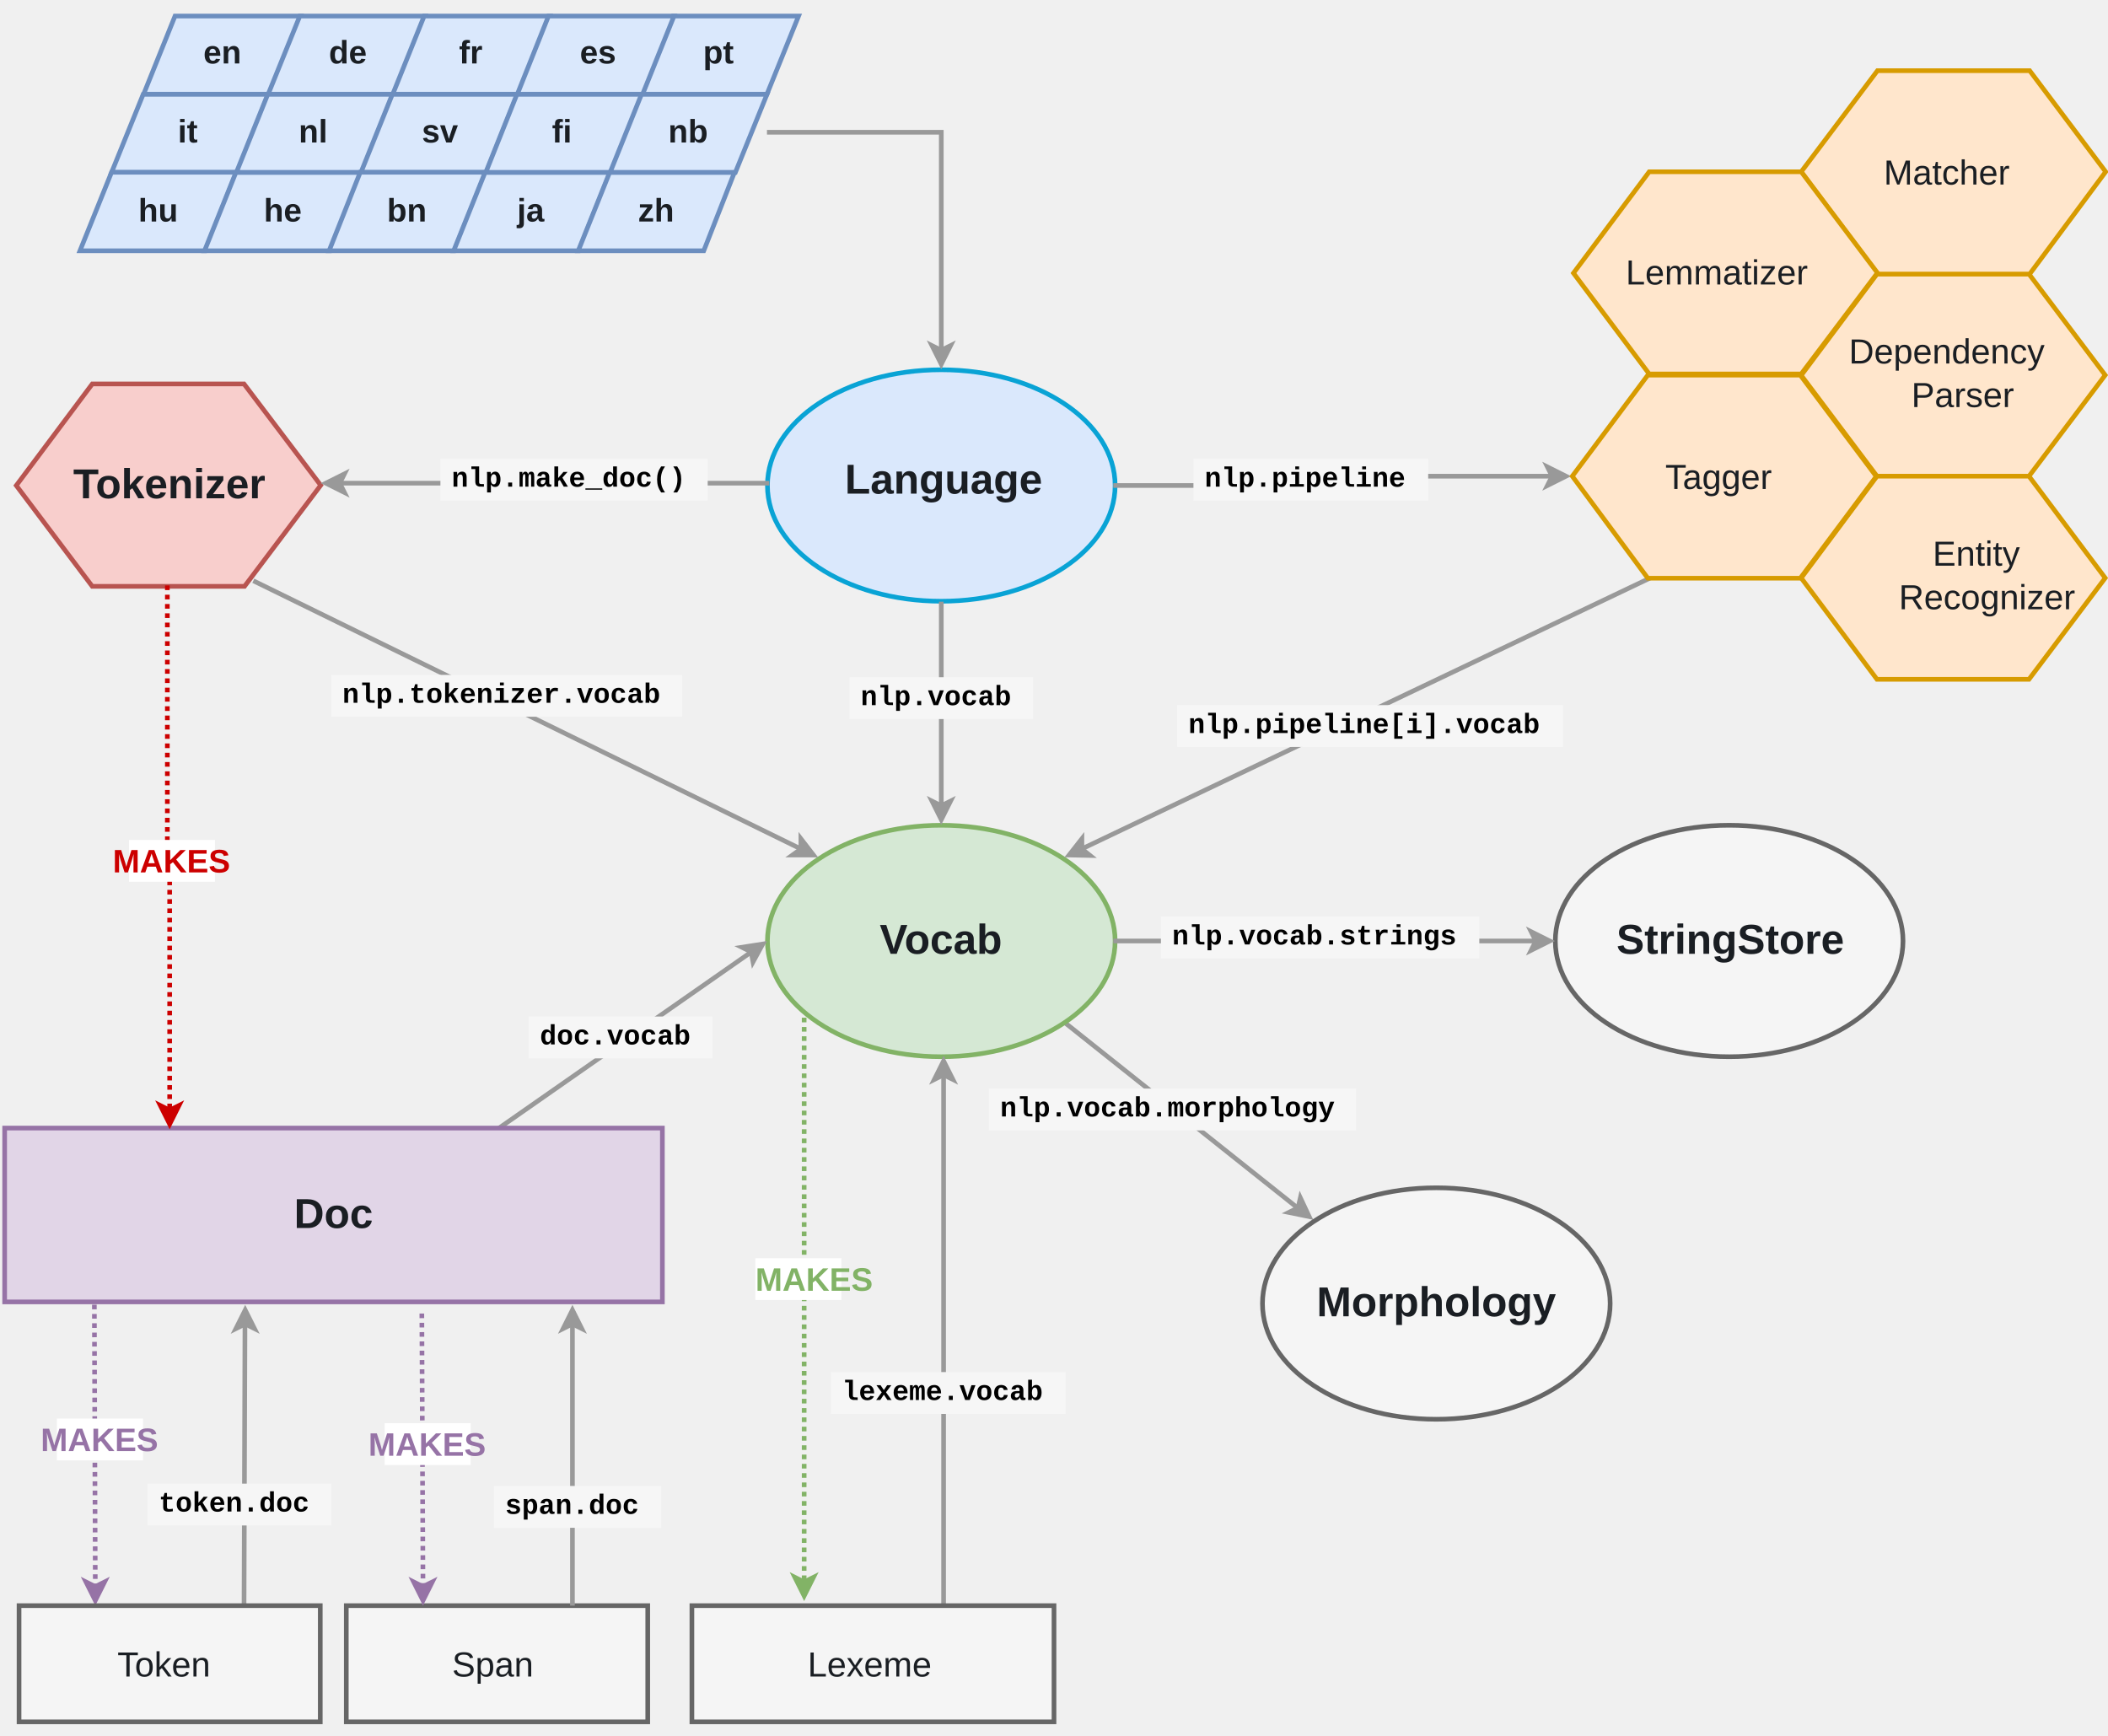
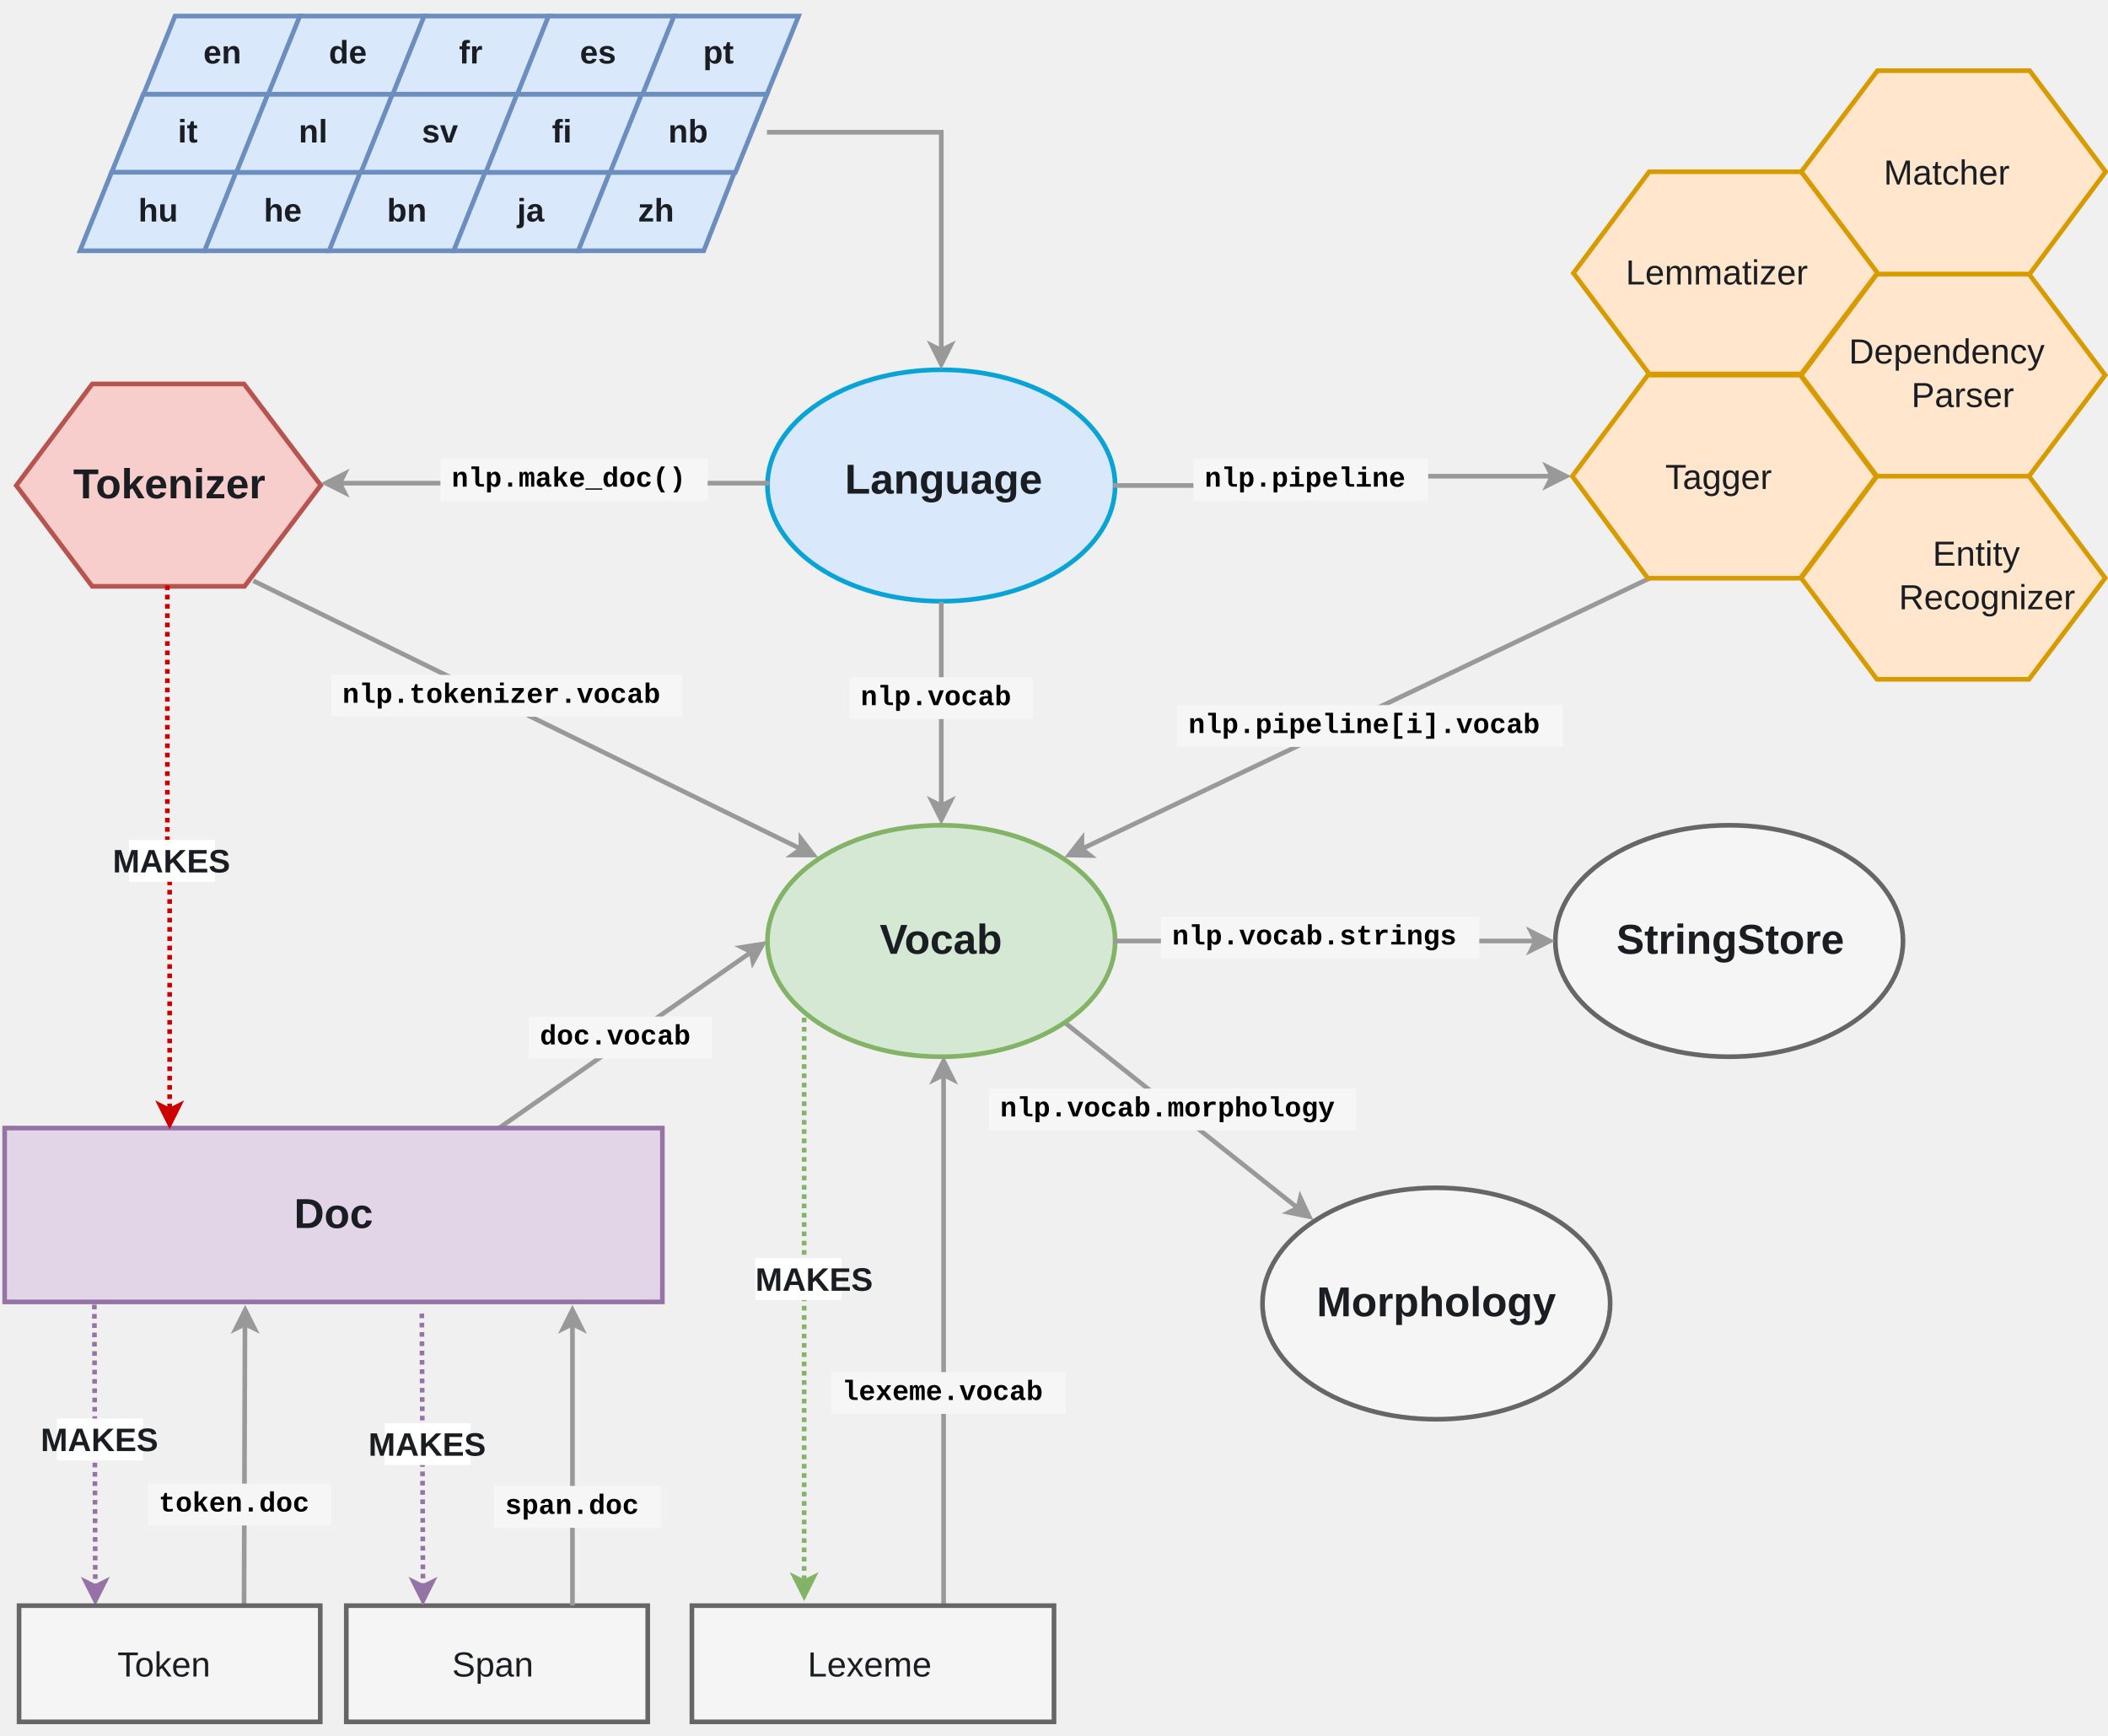
- <svg xmlns="http://www.w3.org/2000/svg" class="o-svg" viewBox="-1 -1 907 737" width="906" height="746">
-   <style>
-         .svg__architecture__text-large, .svg__architecture__text-medium, .svg__architecture__text-small {
-             font-family: Arial, sans-serif;
-             fill: #1a1e23
-         }
-         .svg__architecture__text-large { font-size: 18px; font-weight: bold }
-         .svg__architecture__text-medium { font-size: 15px }
-         .svg__architecture__text-small { font-size: 14px; font-weight: bold }
-         .svg__architecture__text-code {  font: 600 12px Menlo, Monaco, Consolas, "Liberation Mono", "Courier New", monospace }
-     </style>
+ <svg xmlns="http://www.w3.org/2000/svg" width="906" height="746" class="o-svg" viewBox="-1 -1 907 737">
+   <style>.svg__architecture__text-large,.svg__architecture__text-medium,.svg__architecture__text-small{font-family:Arial,sans-serif;fill:#1a1e23}.svg__architecture__text-large{font-size:18px;font-weight:700}.svg__architecture__text-medium{font-size:15px}.svg__architecture__text-small{font-size:14px;font-weight:700}.svg__architecture__text-code{font:600 12px Menlo,Monaco,Consolas,"Liberation Mono","Courier New",monospace}</style>
  <ellipse cx="404" cy="203" fill="#dae8fc" stroke="#09a3d5" stroke-width="2" rx="74.8" ry="49.8" />
-   <text class="svg__architecture__text-large" transform="translate(362.5 206.5)" width="81" height="40">Language</text>
-   <path fill="none" stroke="#82b366" stroke-width="2" stroke-miterlimit="10" d="M345 432v242.8" stroke-dasharray="2 2" />
-   <path fill="#82b366" stroke="#82b366" stroke-width="2" stroke-miterlimit="10" d="M345 680.8l-4-8 4 2 4-2z" />
-   <rect fill="#fff" transform="translate(324 535.5)" width="37" height="18" />
-   <text class="svg__architecture__text-small" dy="1em" style="fill: #82b366" transform="translate(324 535.5)" width="37" height="18">MAKES</text>
-   <path fill="none" stroke="#999" stroke-width="2" stroke-miterlimit="10" d="M457 434l100.5 80" />
-   <path fill="#999" stroke="#999" stroke-width="2" stroke-miterlimit="10" d="M562.3 517.6l-8.8-1.8 4-2 1-4.3z" />
-   <rect fill="#f6f6f6" transform="translate(424.5 462.5)" width="158" height="18" />
-   <text class="svg__architecture__text-code" dy="1em" dx="0.4em" transform="translate(424.5 462.5)" width="158" height="18">nlp.vocab.morphology</text>
+   <text width="81" height="40" class="svg__architecture__text-large" transform="translate(362.5 206.5)">Language</text>
+   <path fill="none" stroke="#82b366" stroke-dasharray="2 2" stroke-miterlimit="10" stroke-width="2" d="M345 432v242.8" />
+   <path fill="#82b366" stroke="#82b366" stroke-miterlimit="10" stroke-width="2" d="M345 680.8l-4-8 4 2 4-2z" />
+   <rect width="37" height="18" fill="#fff" transform="translate(324 535.5)" />
+   <text width="37" height="18" fill="#82b366" class="svg__architecture__text-small" dy="1em" transform="translate(324 535.5)">MAKES</text>
+   <path fill="none" stroke="#999" stroke-miterlimit="10" stroke-width="2" d="M457 434l100.5 80" />
+   <path fill="#999" stroke="#999" stroke-miterlimit="10" stroke-width="2" d="M562.3 517.6l-8.8-1.8 4-2 1-4.3z" />
+   <rect width="158" height="18" fill="#f6f6f6" transform="translate(424.5 462.5)" />
+   <text width="158" height="18" class="svg__architecture__text-code" dx=".4em" dy="1em" transform="translate(424.5 462.5)">nlp.vocab.morphology</text>
  <ellipse cx="404" cy="399" fill="#d5e8d4" stroke="#82b366" stroke-width="2" rx="74.8" ry="49.8" />
-   <text class="svg__architecture__text-large" dy="1em" transform="translate(377.5 386.5)" width="51" height="22">Vocab</text>
-   <path fill="none" stroke="#999" stroke-width="2" stroke-miterlimit="10" d="M404 253v87.8" />
-   <path fill="#999" stroke="#999" stroke-width="2" stroke-miterlimit="10" d="M404 346.8l-4-8 4 2 4-2z" />
-   <rect fill="#f6f6f6" transform="translate(364.5 285.5)" width="79" height="18" />
-   <text class="svg__architecture__text-code" dy="1em" dx="0.4em" transform="translate(364.5 285.5)" width="79" height="18">nlp.vocab</text>
+   <text width="51" height="22" class="svg__architecture__text-large" dy="1em" transform="translate(377.5 386.5)">Vocab</text>
+   <path fill="none" stroke="#999" stroke-miterlimit="10" stroke-width="2" d="M404 253v87.8" />
+   <path fill="#999" stroke="#999" stroke-miterlimit="10" stroke-width="2" d="M404 346.8l-4-8 4 2 4-2z" />
+   <rect width="79" height="18" fill="#f6f6f6" transform="translate(364.5 285.5)" />
+   <text width="79" height="18" class="svg__architecture__text-code" dx=".4em" dy="1em" transform="translate(364.5 285.5)">nlp.vocab</text>
  <ellipse cx="743" cy="399" fill="#f5f5f5" stroke="#666" stroke-width="2" rx="74.8" ry="49.8" />
-   <text class="svg__architecture__text-large" transform="translate(694.5 386.5)" dy="1em" width="95" height="22">StringStore</text>
-   <path fill="none" stroke="#999" stroke-width="2" stroke-miterlimit="10" d="M478 399h181.8" />
-   <path fill="#999" stroke="#999" stroke-width="2" stroke-miterlimit="10" d="M665.8 399l-8 4 2-4-2-4z" />
-   <rect fill="#f6f6f6" transform="translate(498.5 388.5)" width="137" height="18" />
-   <text class="svg__architecture__text-code" dy="1em" dx="0.4em" transform="translate(498.5 388.5)" width="137" height="18">nlp.vocab.strings</text>
-   <path fill="none" stroke="#999" stroke-width="2" stroke-miterlimit="10" d="M108 244l235.6 115.4" />
-   <path fill="#999" stroke="#999" stroke-width="2" stroke-miterlimit="10" d="M349 362h-9l3.6-2.6V355z" />
-   <rect fill="#f6f6f6" transform="translate(141.5 284.5)" width="151" height="18" />
-   <text class="svg__architecture__text-code" dy="1em" dx="0.4em" transform="translate(141.5 284.5)" width="151" height="18">nlp.tokenizer.vocab</text>
-   <path fill="#f8cecc" stroke="#b85450" stroke-width="2" stroke-miterlimit="10" d="M38.7 159.3H104l33 43.6-32.8 43.5H38.7L6 203z" />
-   <text class="svg__architecture__text-large" transform="translate(30.5 190.5)" dy="1em" width="80" height="22">Tokenizer</text>
-   <path fill="none" stroke="#999" stroke-width="2" stroke-miterlimit="10" d="M329 203v-1H145.2" />
-   <path fill="#999" stroke="#999" stroke-width="2" stroke-miterlimit="10" d="M139.2 202l8-4-2 4 2 4z" />
-   <rect fill="#f6f6f6" transform="translate(188.5 191.5)" width="115" height="18" />
-   <text class="svg__architecture__text-code" dy="1em" dx="0.4em" transform="translate(188.5 191.5)" width="115" height="18">nlp.make_doc()</text>
-   <path fill="none" stroke="#999" stroke-width="2" stroke-miterlimit="10" d="M478 203h83v-4h105.8" />
-   <path fill="#999" stroke="#999" stroke-width="2" stroke-miterlimit="10" d="M672.8 199l-8 4 2-4-2-4z" />
-   <rect fill="#f6f6f6" transform="translate(512.5 191.5)" width="101" height="18" />
-   <text class="svg__architecture__text-code" dy="1em" dx="0.4em" transform="translate(512.5 191.5)" width="101" height="18">nlp.pipeline</text>
-   <path fill="none" stroke="#999" stroke-width="2" stroke-miterlimit="10" d="M709 242.8L464.4 359.4" />
-   <path fill="#999" stroke="#999" stroke-width="2" stroke-miterlimit="10" d="M459 362l5.5-7v4.4l3.5 2.8z" />
-   <rect fill="#f6f6f6" transform="translate(505.5 297.5)" width="166" height="18" />
-   <text class="svg__architecture__text-code" dy="1em" dx="0.4em" transform="translate(505.5 297.5)" width="166" height="18">nlp.pipeline[i].vocab</text>
-   <path fill="#dae8fc" stroke="#6c8ebf" stroke-width="2" stroke-miterlimit="10" d="M275.3 34.6L288.6 1h54L329 34.6z" />
-   <text class="svg__architecture__text-small" dy="0.85em" transform="translate(301.5 9.5)" width="12" height="14">pt</text>
-   <path fill="#dae8fc" stroke="#6c8ebf" stroke-width="2" stroke-miterlimit="10" d="M60.8 34.6L74.3 1h54l-13.6 33.6z" />
-   <text class="svg__architecture__text-small" dy="0.85em" transform="translate(86.5 9.5)" width="14" height="14">en</text>
-   <path fill="#dae8fc" stroke="#6c8ebf" stroke-width="2" stroke-miterlimit="10" d="M114.4 34.6L128 1h53.8l-13.5 33.6z" />
-   <text class="svg__architecture__text-small" dy="0.85em" transform="translate(140.5 9.5)" width="14" height="14">de</text>
-   <path fill="#dae8fc" stroke="#6c8ebf" stroke-width="2" stroke-miterlimit="10" d="M168 34.6L181.5 1h54l-13.6 33.6z" />
-   <text class="svg__architecture__text-small" dy="0.85em" transform="translate(196.5 9.5)" width="8" height="14">fr</text>
-   <path fill="#dae8fc" stroke="#6c8ebf" stroke-width="2" stroke-miterlimit="10" d="M221.6 34.6L235 1h54l-13.5 33.6z" />
-   <text class="svg__architecture__text-small" dy="0.85em" transform="translate(248.5 9.5)" width="12" height="14">es</text>
-   <path fill="#dae8fc" stroke="#6c8ebf" stroke-width="2" stroke-miterlimit="10" d="M47 68.3l13.6-33.6h53.8L101 68.3z" />
-   <text class="svg__architecture__text-small" dy="0.85em" transform="translate(75.5 43.5)" width="8" height="14">it</text>
-   <path fill="#dae8fc" stroke="#6c8ebf" stroke-width="2" stroke-miterlimit="10" d="M100.7 68.3l13.5-33.6H168l-13.4 33.6z" />
-   <text class="svg__architecture__text-small" dy="0.85em" transform="translate(127.5 43.5)" width="12" height="14">nl</text>
-   <path fill="#dae8fc" stroke="#6c8ebf" stroke-width="2" stroke-miterlimit="10" d="M154.3 68.3l13.5-33.6h53.8l-13.4 33.6z" />
-   <text class="svg__architecture__text-small" dy="0.85em" transform="translate(180.5 43.5)" width="12" height="14">sv</text>
-   <path fill="#dae8fc" stroke="#6c8ebf" stroke-width="2" stroke-miterlimit="10" d="M208 68.3l13.4-33.6h53.8L262 68.3z" />
-   <text class="svg__architecture__text-small" dy="0.85em" transform="translate(236.5 43.5)" width="8" height="14">fi</text>
-   <path fill="#dae8fc" stroke="#6c8ebf" stroke-width="2" stroke-miterlimit="10" d="M261.5 68.3L275 34.7h54l-13.6 33.6z" />
-   <text class="svg__architecture__text-small" dy="0.85em" transform="translate(286.5 43.5)" width="16" height="14">nb</text>
-   <path fill="#dae8fc" stroke="#6c8ebf" stroke-width="2" stroke-miterlimit="10" d="M33.4 102L47 68.2h53.7L87.3 102z" />
-   <text class="svg__architecture__text-small" dy="0.85em" transform="translate(58.5 77.5)" width="16" height="14">hu</text>
-   <path fill="#dae8fc" stroke="#6c8ebf" stroke-width="2" stroke-miterlimit="10" d="M87 102l13.5-33.7h53.8L141 102z" />
-   <text class="svg__architecture__text-small" dy="0.85em" transform="translate(112.5 77.5)" width="14" height="14">he</text>
-   <path fill="#dae8fc" stroke="#6c8ebf" stroke-width="2" stroke-miterlimit="10" d="M140.6 102L154 68.2h54L194.4 102z" />
-   <text class="svg__architecture__text-small" dy="0.85em" transform="translate(165.5 77.5)" width="16" height="14">bn</text>
-   <path fill="#dae8fc" stroke="#6c8ebf" stroke-width="2" stroke-miterlimit="10" d="M194.2 102l13.5-33.7h53.8L248 102z" />
-   <text transform="translate(221.5 77.5)" class="svg__architecture__text-small" dy="0.85em" width="10" height="14">ja</text>
-   <path fill="#dae8fc" stroke="#6c8ebf" stroke-width="2" stroke-miterlimit="10" d="M247.8 102l13.5-33.7H315L301.8 102z" />
-   <text class="svg__architecture__text-small" dy="0.85em" transform="translate(273.5 77.5)" width="14" height="14">zh</text>
-   <path fill="none" stroke="#999" stroke-width="2" stroke-miterlimit="10" d="M329 51h75v93.8" />
-   <path fill="#999" stroke="#999" stroke-width="2" stroke-miterlimit="10" d="M404 150.8l-4-8 4 2 4-2z" />
-   <path fill="none" stroke="#999" stroke-width="2" stroke-miterlimit="10" d="M213 480l109.3-76.3" />
-   <path fill="#999" stroke="#999" stroke-width="2" stroke-miterlimit="10" d="M327.2 400.3L323 408l-.8-4.3-4-2z" />
-   <rect fill="#f6f6f6" transform="translate(226.5 431.5)" width="79" height="18" />
-   <text class="svg__architecture__text-code" dy="1em" dx="0.4em" transform="translate(226.5 431.5)" width="79" height="18">doc.vocab</text>
-   <path fill="none" stroke="#9673a6" stroke-width="2" stroke-miterlimit="10" d="M39.6 555.5l.4 121.3" stroke-dasharray="2 2" />
-   <path fill="#9673a6" stroke="#9673a6" stroke-width="2" stroke-miterlimit="10" d="M40 682.8l-4-8 4 2 4-2z" />
-   <rect fill="#fff" transform="translate(23.5 604.5)" width="37" height="18" />
-   <text class="svg__architecture__text-small" style="fill: #9673a6" dy="1em" dx="-0.5em" transform="translate(23.5 604.5)" width="37" height="18">MAKES</text>
+   <text width="95" height="22" class="svg__architecture__text-large" dy="1em" transform="translate(694.5 386.5)">StringStore</text>
+   <path fill="none" stroke="#999" stroke-miterlimit="10" stroke-width="2" d="M478 399h181.8" />
+   <path fill="#999" stroke="#999" stroke-miterlimit="10" stroke-width="2" d="M665.8 399l-8 4 2-4-2-4z" />
+   <rect width="137" height="18" fill="#f6f6f6" transform="translate(498.5 388.5)" />
+   <text width="137" height="18" class="svg__architecture__text-code" dx=".4em" dy="1em" transform="translate(498.5 388.5)">nlp.vocab.strings</text>
+   <path fill="none" stroke="#999" stroke-miterlimit="10" stroke-width="2" d="M108 244l235.6 115.4" />
+   <path fill="#999" stroke="#999" stroke-miterlimit="10" stroke-width="2" d="M349 362h-9l3.6-2.6V355z" />
+   <rect width="151" height="18" fill="#f6f6f6" transform="translate(141.5 284.5)" />
+   <text width="151" height="18" class="svg__architecture__text-code" dx=".4em" dy="1em" transform="translate(141.5 284.5)">nlp.tokenizer.vocab</text>
+   <path fill="#f8cecc" stroke="#b85450" stroke-miterlimit="10" stroke-width="2" d="M38.7 159.3H104l33 43.6-32.8 43.5H38.7L6 203z" />
+   <text width="80" height="22" class="svg__architecture__text-large" dy="1em" transform="translate(30.5 190.5)">Tokenizer</text>
+   <path fill="none" stroke="#999" stroke-miterlimit="10" stroke-width="2" d="M329 203v-1H145.2" />
+   <path fill="#999" stroke="#999" stroke-miterlimit="10" stroke-width="2" d="M139.2 202l8-4-2 4 2 4z" />
+   <rect width="115" height="18" fill="#f6f6f6" transform="translate(188.5 191.5)" />
+   <text width="115" height="18" class="svg__architecture__text-code" dx=".4em" dy="1em" transform="translate(188.5 191.5)">nlp.make_doc()</text>
+   <path fill="none" stroke="#999" stroke-miterlimit="10" stroke-width="2" d="M478 203h83v-4h105.8" />
+   <path fill="#999" stroke="#999" stroke-miterlimit="10" stroke-width="2" d="M672.8 199l-8 4 2-4-2-4z" />
+   <rect width="101" height="18" fill="#f6f6f6" transform="translate(512.5 191.5)" />
+   <text width="101" height="18" class="svg__architecture__text-code" dx=".4em" dy="1em" transform="translate(512.5 191.5)">nlp.pipeline</text>
+   <path fill="none" stroke="#999" stroke-miterlimit="10" stroke-width="2" d="M709 242.8L464.4 359.4" />
+   <path fill="#999" stroke="#999" stroke-miterlimit="10" stroke-width="2" d="M459 362l5.5-7v4.4l3.5 2.8z" />
+   <rect width="166" height="18" fill="#f6f6f6" transform="translate(505.5 297.5)" />
+   <text width="166" height="18" class="svg__architecture__text-code" dx=".4em" dy="1em" transform="translate(505.5 297.5)">nlp.pipeline[i].vocab</text>
+   <path fill="#dae8fc" stroke="#6c8ebf" stroke-miterlimit="10" stroke-width="2" d="M275.3 34.6L288.6 1h54L329 34.6z" />
+   <text width="12" height="14" class="svg__architecture__text-small" dy=".85em" transform="translate(301.5 9.5)">pt</text>
+   <path fill="#dae8fc" stroke="#6c8ebf" stroke-miterlimit="10" stroke-width="2" d="M60.8 34.6L74.3 1h54l-13.6 33.6z" />
+   <text width="14" height="14" class="svg__architecture__text-small" dy=".85em" transform="translate(86.5 9.5)">en</text>
+   <path fill="#dae8fc" stroke="#6c8ebf" stroke-miterlimit="10" stroke-width="2" d="M114.4 34.6L128 1h53.8l-13.5 33.6z" />
+   <text width="14" height="14" class="svg__architecture__text-small" dy=".85em" transform="translate(140.5 9.5)">de</text>
+   <path fill="#dae8fc" stroke="#6c8ebf" stroke-miterlimit="10" stroke-width="2" d="M168 34.6L181.5 1h54l-13.6 33.6z" />
+   <text width="8" height="14" class="svg__architecture__text-small" dy=".85em" transform="translate(196.5 9.5)">fr</text>
+   <path fill="#dae8fc" stroke="#6c8ebf" stroke-miterlimit="10" stroke-width="2" d="M221.6 34.6L235 1h54l-13.5 33.6z" />
+   <text width="12" height="14" class="svg__architecture__text-small" dy=".85em" transform="translate(248.5 9.5)">es</text>
+   <path fill="#dae8fc" stroke="#6c8ebf" stroke-miterlimit="10" stroke-width="2" d="M47 68.3l13.6-33.6h53.8L101 68.3z" />
+   <text width="8" height="14" class="svg__architecture__text-small" dy=".85em" transform="translate(75.5 43.5)">it</text>
+   <path fill="#dae8fc" stroke="#6c8ebf" stroke-miterlimit="10" stroke-width="2" d="M100.7 68.3l13.5-33.6H168l-13.4 33.6z" />
+   <text width="12" height="14" class="svg__architecture__text-small" dy=".85em" transform="translate(127.5 43.5)">nl</text>
+   <path fill="#dae8fc" stroke="#6c8ebf" stroke-miterlimit="10" stroke-width="2" d="M154.3 68.3l13.5-33.6h53.8l-13.4 33.6z" />
+   <text width="12" height="14" class="svg__architecture__text-small" dy=".85em" transform="translate(180.5 43.5)">sv</text>
+   <path fill="#dae8fc" stroke="#6c8ebf" stroke-miterlimit="10" stroke-width="2" d="M208 68.3l13.4-33.6h53.8L262 68.3z" />
+   <text width="8" height="14" class="svg__architecture__text-small" dy=".85em" transform="translate(236.5 43.5)">fi</text>
+   <path fill="#dae8fc" stroke="#6c8ebf" stroke-miterlimit="10" stroke-width="2" d="M261.5 68.3L275 34.7h54l-13.6 33.6z" />
+   <text width="16" height="14" class="svg__architecture__text-small" dy=".85em" transform="translate(286.5 43.5)">nb</text>
+   <path fill="#dae8fc" stroke="#6c8ebf" stroke-miterlimit="10" stroke-width="2" d="M33.4 102L47 68.2h53.7L87.3 102z" />
+   <text width="16" height="14" class="svg__architecture__text-small" dy=".85em" transform="translate(58.5 77.5)">hu</text>
+   <path fill="#dae8fc" stroke="#6c8ebf" stroke-miterlimit="10" stroke-width="2" d="M87 102l13.5-33.7h53.8L141 102z" />
+   <text width="14" height="14" class="svg__architecture__text-small" dy=".85em" transform="translate(112.5 77.5)">he</text>
+   <path fill="#dae8fc" stroke="#6c8ebf" stroke-miterlimit="10" stroke-width="2" d="M140.6 102L154 68.2h54L194.4 102z" />
+   <text width="16" height="14" class="svg__architecture__text-small" dy=".85em" transform="translate(165.5 77.5)">bn</text>
+   <path fill="#dae8fc" stroke="#6c8ebf" stroke-miterlimit="10" stroke-width="2" d="M194.2 102l13.5-33.7h53.8L248 102z" />
+   <text width="10" height="14" class="svg__architecture__text-small" dy=".85em" transform="translate(221.5 77.5)">ja</text>
+   <path fill="#dae8fc" stroke="#6c8ebf" stroke-miterlimit="10" stroke-width="2" d="M247.8 102l13.5-33.7H315L301.8 102z" />
+   <text width="14" height="14" class="svg__architecture__text-small" dy=".85em" transform="translate(273.5 77.5)">zh</text>
+   <path fill="none" stroke="#999" stroke-miterlimit="10" stroke-width="2" d="M329 51h75v93.8" />
+   <path fill="#999" stroke="#999" stroke-miterlimit="10" stroke-width="2" d="M404 150.8l-4-8 4 2 4-2z" />
+   <path fill="none" stroke="#999" stroke-miterlimit="10" stroke-width="2" d="M213 480l109.3-76.3" />
+   <path fill="#999" stroke="#999" stroke-miterlimit="10" stroke-width="2" d="M327.2 400.3L323 408l-.8-4.3-4-2z" />
+   <rect width="79" height="18" fill="#f6f6f6" transform="translate(226.5 431.5)" />
+   <text width="79" height="18" class="svg__architecture__text-code" dx=".4em" dy="1em" transform="translate(226.5 431.5)">doc.vocab</text>
+   <path fill="none" stroke="#9673a6" stroke-dasharray="2 2" stroke-miterlimit="10" stroke-width="2" d="M39.6 555.5l.4 121.3" />
+   <path fill="#9673a6" stroke="#9673a6" stroke-miterlimit="10" stroke-width="2" d="M40 682.8l-4-8 4 2 4-2z" />
+   <rect width="37" height="18" fill="#fff" transform="translate(23.5 604.5)" />
+   <text width="37" height="18" fill="#9673a6" class="svg__architecture__text-small" dx="-.5em" dy="1em" transform="translate(23.5 604.5)">MAKES</text>
  <path fill="#e1d5e7" stroke="#9673a6" stroke-width="2" d="M1 479.5h283v74.8H1z" />
-   <text class="svg__architecture__text-large" dy="1em" transform="translate(125.5 504.5)" width="32" height="22">Doc</text>
-   <path fill="none" stroke="#c00" stroke-width="2" stroke-miterlimit="10" d="M71 246v117h1v108.8" stroke-dasharray="2 2" />
-   <path fill="#c00" stroke="#c00" stroke-width="2" stroke-miterlimit="10" d="M72 477.8l-4-8 4 2 4-2z" />
-   <rect fill="#fff" transform="translate(54.5 355.5)" width="37" height="18" />
-   <text class="svg__architecture__text-small" style="fill: #cc0000" dy="1em" dx="-0.5em" transform="translate(54.5 355.5)" width="37" height="18">MAKES</text>
-   <path fill="none" stroke="#999" stroke-width="2" stroke-miterlimit="10" d="M104 685l.4-121.2" />
-   <path fill="#999" stroke="#999" stroke-width="2" stroke-miterlimit="10" d="M104.5 557.8l4 8-4-2-4 2z" />
-   <rect fill="#f6f6f6" transform="translate(62.5 632.5)" width="79" height="18" />
-   <text class="svg__architecture__text-code" dy="1em" dx="0.4em" transform="translate(62.5 632.5)" width="79" height="18">token.doc</text>
+   <text width="32" height="22" class="svg__architecture__text-large" dy="1em" transform="translate(125.5 504.5)">Doc</text>
+   <path fill="none" stroke="#c00" stroke-dasharray="2 2" stroke-miterlimit="10" stroke-width="2" d="M71 246v117h1v108.8" />
+   <path fill="#c00" stroke="#c00" stroke-miterlimit="10" stroke-width="2" d="M72 477.8l-4-8 4 2 4-2z" />
+   <rect width="37" height="18" fill="#fff" transform="translate(54.5 355.5)" />
+   <text width="37" height="18" fill="#c00" class="svg__architecture__text-small" dx="-.5em" dy="1em" transform="translate(54.5 355.5)">MAKES</text>
+   <path fill="none" stroke="#999" stroke-miterlimit="10" stroke-width="2" d="M104 685l.4-121.2" />
+   <path fill="#999" stroke="#999" stroke-miterlimit="10" stroke-width="2" d="M104.5 557.8l4 8-4-2-4 2z" />
+   <rect width="79" height="18" fill="#f6f6f6" transform="translate(62.5 632.5)" />
+   <text width="79" height="18" class="svg__architecture__text-code" dx=".4em" dy="1em" transform="translate(62.5 632.5)">token.doc</text>
  <path fill="#f5f5f5" stroke="#666" stroke-width="2" d="M7.2 685h129.6v50H7.2z" />
-   <text class="svg__architecture__text-medium" dy="1em" transform="translate(49.5 700.5)" width="43" height="18">Token</text>
+   <text width="43" height="18" class="svg__architecture__text-medium" dy="1em" transform="translate(49.5 700.5)">Token</text>
  <path fill="#f5f5f5" stroke="#666" stroke-width="2" d="M148 685h129.7v50H148z" />
-   <text class="svg__architecture__text-medium" dy="1em" transform="translate(193.5 700.5)" width="37" height="18">Span</text>
-   <path fill="none" stroke="#999" stroke-width="2" stroke-miterlimit="10" d="M405 686V456.6" />
-   <path fill="#999" stroke="#999" stroke-width="2" stroke-miterlimit="10" d="M405 450.6l4 8-4-2-4 2z" />
-   <rect fill="#f6f6f6" transform="translate(356.5 584.5)" width="101" height="18" />
-   <text class="svg__architecture__text-code" dy="1em" dx="0.4em" transform="translate(356.5 584.5)" width="101" height="18">lexeme.vocab</text>
+   <text width="37" height="18" class="svg__architecture__text-medium" dy="1em" transform="translate(193.5 700.5)">Span</text>
+   <path fill="none" stroke="#999" stroke-miterlimit="10" stroke-width="2" d="M405 686V456.6" />
+   <path fill="#999" stroke="#999" stroke-miterlimit="10" stroke-width="2" d="M405 450.6l4 8-4-2-4 2z" />
+   <rect width="101" height="18" fill="#f6f6f6" transform="translate(356.5 584.5)" />
+   <text width="101" height="18" class="svg__architecture__text-code" dx=".4em" dy="1em" transform="translate(356.5 584.5)">lexeme.vocab</text>
  <path fill="#f5f5f5" stroke="#666" stroke-width="2" d="M296.7 685h155.8v50H296.7z" />
-   <text class="svg__architecture__text-medium" dy="1em" transform="translate(346.5 700.5)" width="55" height="18">Lexeme</text>
-   <path fill="none" stroke="#9673a6" stroke-width="2" stroke-miterlimit="10" d="M180.5 559.3l.5 117.5" stroke-dasharray="2 2" />
-   <path fill="#9673a6" stroke="#9673a6" stroke-width="2" stroke-miterlimit="10" d="M181 682.8l-4-8 4 2 4-2z" />
-   <rect fill="#fff" transform="translate(164.5 606.5)" width="37" height="18" />
-   <text class="svg__architecture__text-small" style="fill: #9673a6" dy="1em" dx="-0.5em" transform="translate(164.5 606.5)" width="37" height="18">MAKES</text>
-   <path fill="none" stroke="#999" stroke-width="2" stroke-miterlimit="10" d="M245.3 685V564" />
-   <path fill="#999" stroke="#999" stroke-width="2" stroke-miterlimit="10" d="M245.3 557.8l4 8-4-2-4 2z" />
-   <rect fill="#f6f6f6" transform="translate(211.5 633.5)" width="72" height="18" />
-   <text class="svg__architecture__text-code" dy="1em" dx="0.4em" transform="translate(211.5 633.5)" width="72" height="18">span.doc</text>
-   <path fill="#ffe6cc" stroke="#d79b00" stroke-width="2" stroke-miterlimit="10" d="M806.6 112H872l32.8 43.5L872 199h-65.4L774 155.6z" />
-   <text class="svg__architecture__text-medium" dy="1em" transform="translate(794.5 135.5)" width="88" height="38">Dependency <tspan dy="1.25em" dx="-4.1em">Parser</tspan>
+   <text width="55" height="18" class="svg__architecture__text-medium" dy="1em" transform="translate(346.5 700.5)">Lexeme</text>
+   <path fill="none" stroke="#9673a6" stroke-dasharray="2 2" stroke-miterlimit="10" stroke-width="2" d="M180.5 559.3l.5 117.5" />
+   <path fill="#9673a6" stroke="#9673a6" stroke-miterlimit="10" stroke-width="2" d="M181 682.8l-4-8 4 2 4-2z" />
+   <rect width="37" height="18" fill="#fff" transform="translate(164.5 606.5)" />
+   <text width="37" height="18" fill="#9673a6" class="svg__architecture__text-small" dx="-.5em" dy="1em" transform="translate(164.5 606.5)">MAKES</text>
+   <path fill="none" stroke="#999" stroke-miterlimit="10" stroke-width="2" d="M245.3 685V564" />
+   <path fill="#999" stroke="#999" stroke-miterlimit="10" stroke-width="2" d="M245.3 557.8l4 8-4-2-4 2z" />
+   <rect width="72" height="18" fill="#f6f6f6" transform="translate(211.5 633.5)" />
+   <text width="72" height="18" class="svg__architecture__text-code" dx=".4em" dy="1em" transform="translate(211.5 633.5)">span.doc</text>
+   <path fill="#ffe6cc" stroke="#d79b00" stroke-miterlimit="10" stroke-width="2" d="M806.6 112H872l32.8 43.5L872 199h-65.4L774 155.6z" />
+   <text width="88" height="38" class="svg__architecture__text-medium" dy="1em" transform="translate(794.5 135.5)">Dependency <tspan dx="-4.1em" dy="1.25em">Parser</tspan>
  </text>
-   <path fill="#ffe6cc" stroke="#d79b00" stroke-width="2" stroke-miterlimit="10" d="M806.6 199H872l32.8 43.8-32.8 43.6h-65.4L774 242.8z" />
-   <text class="svg__architecture__text-medium" dy="1em" dx="1.1em" transform="translate(799.5 222.5)" width="78" height="38">Entity <tspan dy="1.25em" dx="-3.75em">Recognizer</tspan>
+   <path fill="#ffe6cc" stroke="#d79b00" stroke-miterlimit="10" stroke-width="2" d="M806.6 199H872l32.8 43.8-32.8 43.6h-65.4L774 242.8z" />
+   <text width="78" height="38" class="svg__architecture__text-medium" dx="1.1em" dy="1em" transform="translate(799.5 222.5)">Entity <tspan dx="-3.75em" dy="1.25em">Recognizer</tspan>
  </text>
-   <path fill="#ffe6cc" stroke="#d79b00" stroke-width="2" stroke-miterlimit="10" d="M708 155.5h65.6l32.7 43.6-32.7 43.8H708L675.5 199z" />
-   <text class="svg__architecture__text-medium" dy="1em" transform="translate(715.5 189.5)" width="48" height="18">Tagger</text>
-   <path fill="#ffe6cc" stroke="#d79b00" stroke-width="2" stroke-miterlimit="10" d="M806.8 24.5h65.5L905 68 872.3 112h-65.5L774 68z" />
-   <text class="svg__architecture__text-medium" dy="1em" transform="translate(809.5 58.5)" width="58" height="18">Matcher</text>
-   <path fill="#ffe6cc" stroke="#d79b00" stroke-width="2" stroke-miterlimit="10" d="M708.6 68H774l32.8 43.5L774 155h-65.4L676 111.6z" />
-   <text class="svg__architecture__text-medium" dy="1em" transform="translate(698.5 101.5)" width="84" height="18">Lemmatizer</text>
+   <path fill="#ffe6cc" stroke="#d79b00" stroke-miterlimit="10" stroke-width="2" d="M708 155.5h65.6l32.7 43.6-32.7 43.8H708L675.5 199z" />
+   <text width="48" height="18" class="svg__architecture__text-medium" dy="1em" transform="translate(715.5 189.5)">Tagger</text>
+   <path fill="#ffe6cc" stroke="#d79b00" stroke-miterlimit="10" stroke-width="2" d="M806.8 24.5h65.5L905 68 872.3 112h-65.5L774 68z" />
+   <text width="58" height="18" class="svg__architecture__text-medium" dy="1em" transform="translate(809.5 58.5)">Matcher</text>
+   <path fill="#ffe6cc" stroke="#d79b00" stroke-miterlimit="10" stroke-width="2" d="M708.6 68H774l32.8 43.5L774 155h-65.4L676 111.6z" />
+   <text width="84" height="18" class="svg__architecture__text-medium" dy="1em" transform="translate(698.5 101.5)">Lemmatizer</text>
  <ellipse cx="617" cy="555" fill="#f5f5f5" stroke="#666" stroke-width="2" rx="74.8" ry="49.8" />
-   <text class="svg__architecture__text-large" dy="1em" transform="translate(565.5 542.5)" width="101" height="22">Morphology</text>
+   <text width="101" height="22" class="svg__architecture__text-large" dy="1em" transform="translate(565.5 542.5)">Morphology</text>
</svg>
